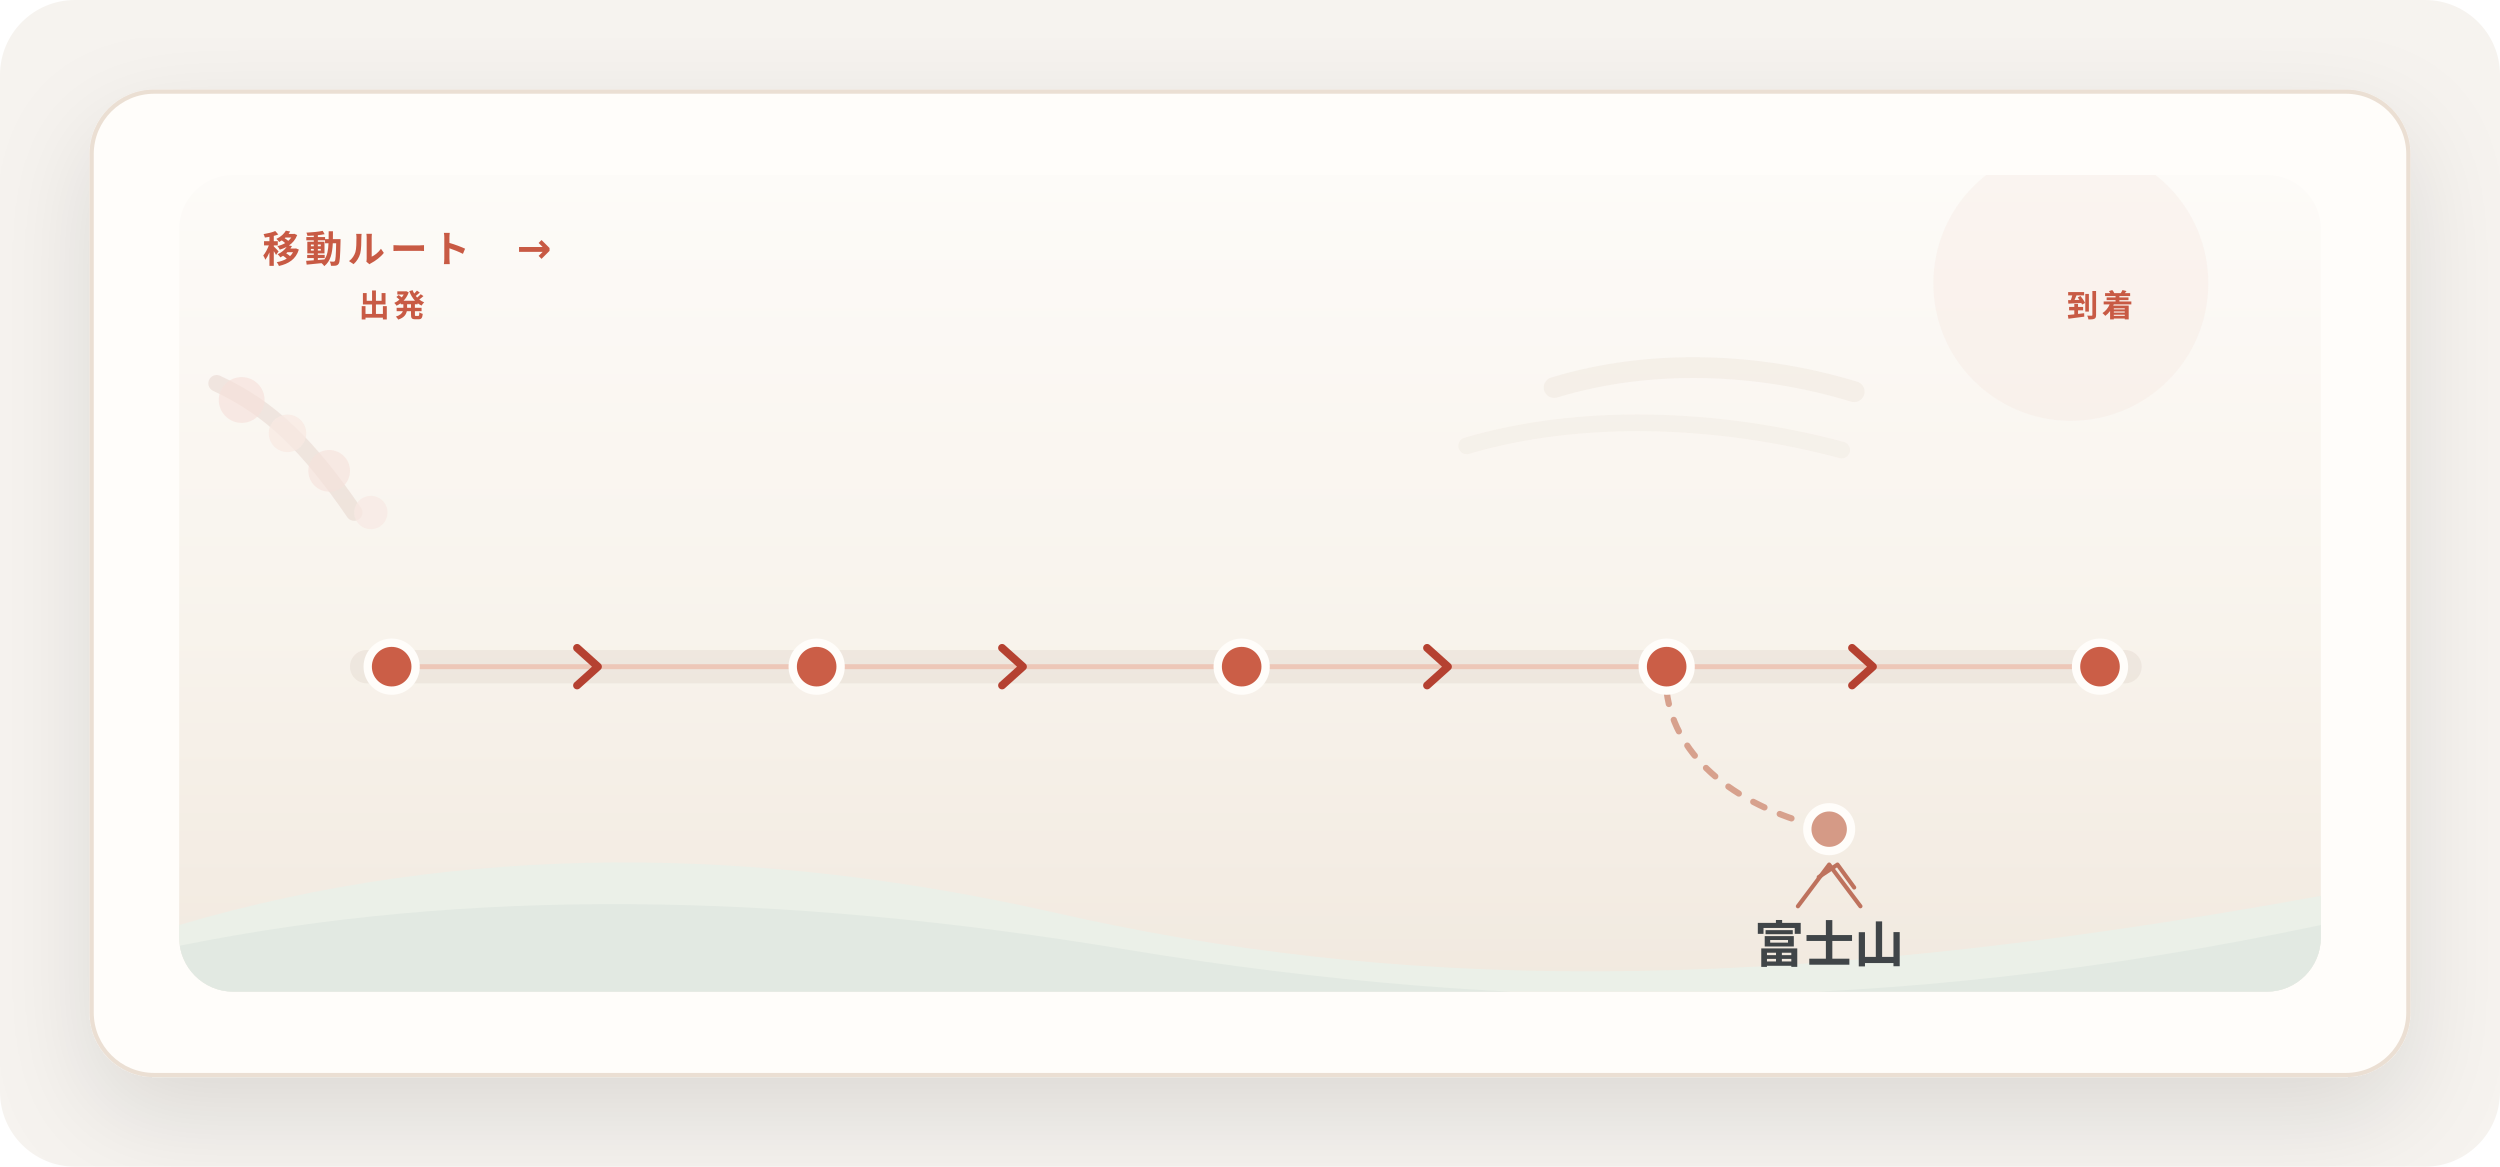
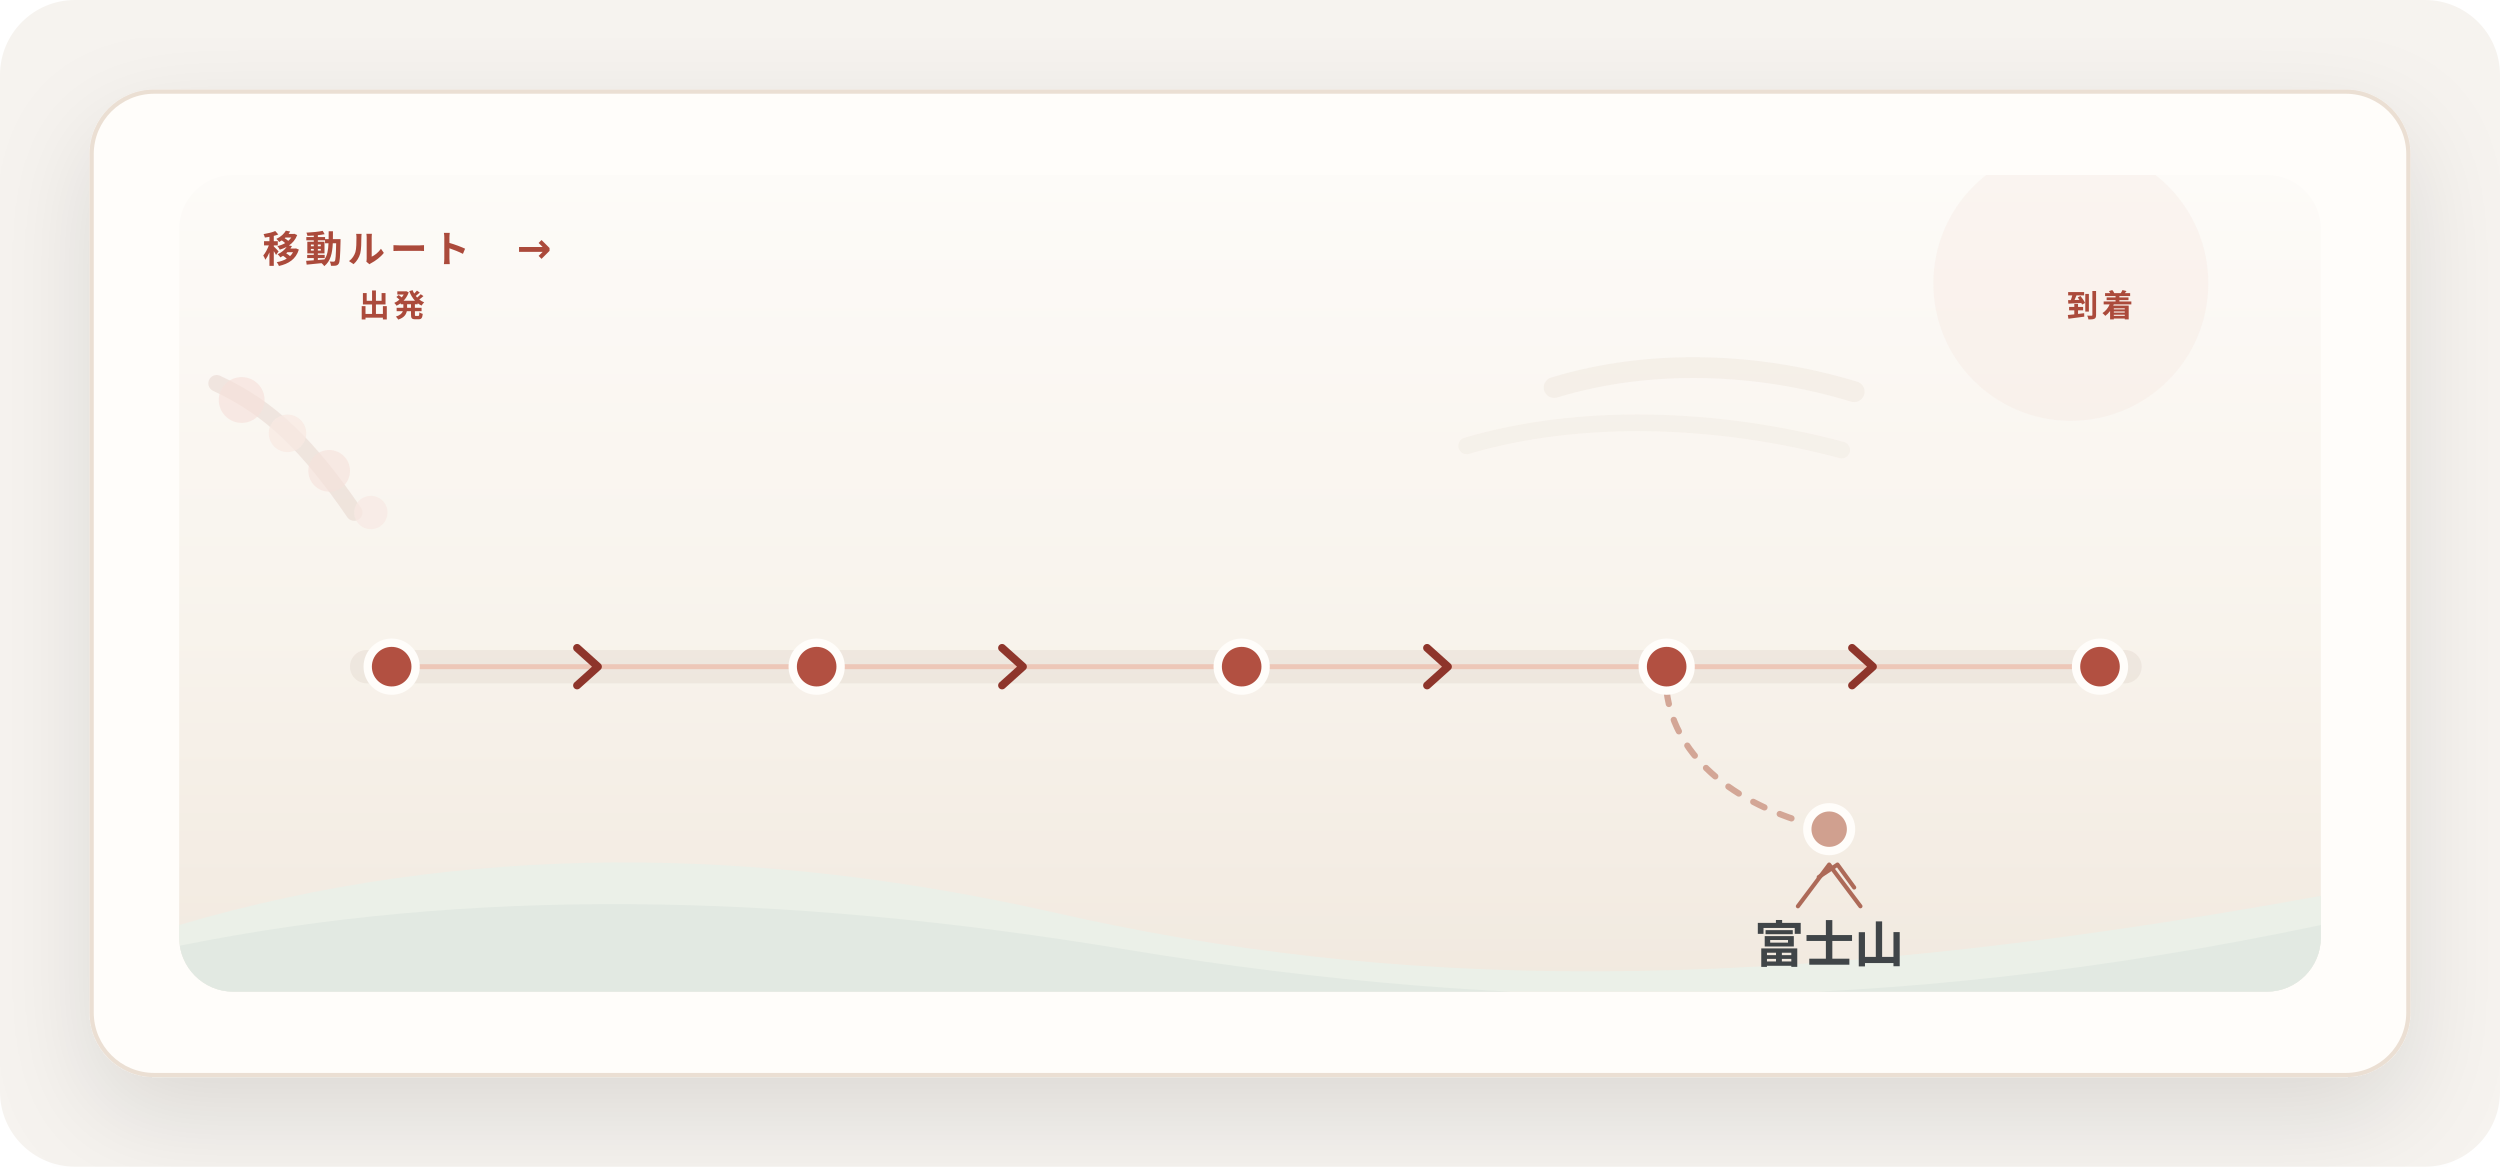
<svg xmlns="http://www.w3.org/2000/svg" viewBox="0 0 1200 560" role="img" aria-labelledby="title desc">
  <defs>
    <filter id="panelShadow" x="-14%" y="-14%" width="128%" height="128%">
      <feDropShadow dx="0" dy="18" stdDeviation="24" flood-color="#281d18" flood-opacity="0.11" />
    </filter>
    <linearGradient id="panelSky" x1="0" y1="0" x2="0" y2="1">
      <stop offset="0%" stop-color="#fdfbf8" />
      <stop offset="56%" stop-color="#f8f3ec" />
      <stop offset="100%" stop-color="#f1e9df" />
    </linearGradient>
    <linearGradient id="trackTint" x1="0" y1="0" x2="1" y2="0">
-       <stop offset="0%" stop-color="#c85a44" />
-       <stop offset="100%" stop-color="#cf6d53" />
+       <stop offset="0%" stop-color="#ab4a3b" />
+       <stop offset="100%" stop-color="#ba5849" />
    </linearGradient>
    <clipPath id="panelClip">
      <rect x="86" y="84" width="1028" height="392" rx="26" />
    </clipPath>
    <style>
      .scene,
      .route-static,
      .tooltip,
      .fuji-group,
      .stop-label {
        pointer-events: none;
      }

      .interactive {
        cursor: pointer;
      }

      .hit-area {
        fill: transparent;
        pointer-events: all;
      }

      .node,
      .node-halo,
      .tooltip-ui,
      .branch-line,
      .fuji-node,
      .fuji-icon,
      .fuji-label {
        transition:
          opacity 180ms ease,
          fill 180ms ease,
          stroke 180ms ease,
          transform 180ms ease;
        transform-box: fill-box;
        transform-origin: center;
      }

      .node-halo {
        opacity: 0;
      }

      .tooltip-ui {
        opacity: 0;
        transform: translateY(8px);
      }

      .interactive:hover .node,
      .interactive:active .node {
-         fill: #b54131;
+         fill: #8e352b;
        transform: scale(1.12);
      }

      .interactive:hover .node-halo,
      .interactive:active .node-halo {
        opacity: 0.18;
        transform: scale(1.28);
      }

      .interactive:hover .tooltip-ui,
      .interactive:active .tooltip-ui {
        opacity: 1;
        transform: translateY(0);
      }

      .branch-cluster:hover .branch-line,
      .branch-cluster:active .branch-line {
-         stroke: #b54131;
+         stroke: #8e352b;
        opacity: 1;
      }

      .branch-cluster:hover .fuji-node,
      .branch-cluster:hover .fuji-label,
      .branch-cluster:hover .fuji-icon,
      .branch-cluster:active .fuji-node,
      .branch-cluster:active .fuji-label,
      .branch-cluster:active .fuji-icon {
-         stroke: #b54131;
-         fill: #b54131;
+         stroke: #8e352b;
+         fill: #8e352b;
      }

      .branch-cluster:hover .fuji-icon,
      .branch-cluster:hover .fuji-label,
      .branch-cluster:active .fuji-icon,
      .branch-cluster:active .fuji-label {
        transform: translateY(-2px);
      }

      .branch-cluster:hover .fuji-label,
      .branch-cluster:active .fuji-label {
-         fill: #b54131;
+         fill: #8e352b;
      }
    </style>
  </defs>
  <rect width="1200" height="560" rx="36" fill="#f6f3ef" />
  <g filter="url(#panelShadow)">
    <rect x="44" y="44" width="1112" height="472" rx="30" fill="#fffdfa" stroke="#ebdfd3" stroke-width="2" />
  </g>
  <g clip-path="url(#panelClip)" class="scene">
    <rect x="86" y="84" width="1028" height="392" rx="26" fill="url(#panelSky)" />
    <circle cx="994" cy="136" r="66" fill="#f1dcd3" opacity="0.22" />
    <path d="M86 444C222 404 364 406 506 438C664 474 840 480 1114 430V476H86Z" fill="#ebf0e8" />
    <path d="M86 454C224 426 374 428 542 456C724 486 906 488 1114 444V476H86Z" fill="#e2e9e2" />
    <path d="M104 184C130 196 148 214 170 246" fill="none" stroke="#d5b7ae" stroke-width="8" stroke-linecap="round" opacity="0.28" />
    <circle cx="116" cy="192" r="11" fill="#f6e1db" opacity="0.66" />
    <circle cx="138" cy="208" r="9" fill="#f8e9e3" opacity="0.74" />
    <circle cx="158" cy="226" r="10" fill="#f6e1db" opacity="0.64" />
    <circle cx="178" cy="246" r="8" fill="#f8e9e3" opacity="0.72" />
    <path d="M746 186C792 172 844 174 890 188" fill="none" stroke="#ebe1d6" stroke-width="10" stroke-linecap="round" opacity="0.36" />
    <path d="M704 214C758 198 824 200 884 216" fill="none" stroke="#ebe1d6" stroke-width="8" stroke-linecap="round" opacity="0.28" />
  </g>
  <g class="route-static" font-family="'Hiragino Sans', 'Yu Gothic', sans-serif">
-     <text x="126" y="126" fill="#c85a44" font-size="18" font-weight="700" letter-spacing="2.4">移動ルート</text>
-     <text x="248" y="126" fill="#c85a44" font-size="20" font-weight="700">→</text>
-     <text x="188" y="152" text-anchor="middle" fill="#c85a44" font-size="15" font-weight="700" letter-spacing="1.8">出発</text>
-     <text x="1008" y="152" text-anchor="middle" fill="#c85a44" font-size="15" font-weight="700" letter-spacing="1.8">到着</text>
+     <text x="126" y="126" fill="#ab4a3b" font-size="18" font-weight="700" letter-spacing="2.4">移動ルート</text>
+     <text x="248" y="126" fill="#ab4a3b" font-size="20" font-weight="700">→</text>
+     <text x="188" y="152" text-anchor="middle" fill="#ab4a3b" font-size="15" font-weight="700" letter-spacing="1.8">出発</text>
+     <text x="1008" y="152" text-anchor="middle" fill="#ab4a3b" font-size="15" font-weight="700" letter-spacing="1.8">到着</text>
  </g>
  <g class="route-static" fill="none" stroke-linecap="round" stroke-linejoin="round">
    <path d="M176 320H1020" stroke="#b79d90" stroke-width="16" opacity="0.14" />
    <path d="M176 320H1020" stroke="url(#trackTint)" stroke-width="8" />
    <path d="M176 320H1020" stroke="#eb9a84" stroke-width="2.4" opacity="0.42" />
-     <path d="M277 311L287 320L277 329" stroke="#b54131" stroke-width="3.8" />
-     <path d="M481 311L491 320L481 329" stroke="#b54131" stroke-width="3.8" />
-     <path d="M685 311L695 320L685 329" stroke="#b54131" stroke-width="3.8" />
-     <path d="M889 311L899 320L889 329" stroke="#b54131" stroke-width="3.8" />
+     <path d="M277 311L287 320L277 329" stroke="#8e352b" stroke-width="3.8" />
+     <path d="M481 311L491 320L481 329" stroke="#8e352b" stroke-width="3.8" />
+     <path d="M685 311L695 320L685 329" stroke="#8e352b" stroke-width="3.8" />
+     <path d="M889 311L899 320L889 329" stroke="#8e352b" stroke-width="3.8" />
  </g>
  <g class="interactive" transform="translate(188 320)">
    <circle class="hit-area" r="38" />
    <g transform="translate(-48 -96)">
      <g class="tooltip-ui tooltip">
        <rect x="0" y="0" width="96" height="42" rx="18" fill="#fff8f3" stroke="#e2c6b8" stroke-width="1.4" />
        <path d="M42 42L48 50L54 42Z" fill="#fff8f3" stroke="#e2c6b8" stroke-width="1.4" stroke-linejoin="round" />
        <text x="48" y="26" text-anchor="middle" fill="#2b2f31" font-family="'Hiragino Sans', 'Yu Gothic', sans-serif" font-size="16" font-weight="600">大阪</text>
      </g>
    </g>
-     <circle class="node-halo" r="22" fill="#c85a44" />
-     <circle class="node" r="11.5" fill="#cb5e47" stroke="#fffdfa" stroke-width="4" />
+     <circle class="node-halo" r="22" fill="#ab4a3b" />
+     <circle class="node" r="11.5" fill="#b25041" stroke="#fffdfa" stroke-width="4" />
  </g>
  <g class="interactive" transform="translate(392 320)">
    <circle class="hit-area" r="38" />
    <g transform="translate(-48 -96)">
      <g class="tooltip-ui tooltip">
        <rect x="0" y="0" width="96" height="42" rx="18" fill="#fff8f3" stroke="#e2c6b8" stroke-width="1.4" />
        <path d="M42 42L48 50L54 42Z" fill="#fff8f3" stroke="#e2c6b8" stroke-width="1.4" stroke-linejoin="round" />
        <text x="48" y="26" text-anchor="middle" fill="#2b2f31" font-family="'Hiragino Sans', 'Yu Gothic', sans-serif" font-size="16" font-weight="600">京都</text>
      </g>
    </g>
-     <circle class="node-halo" r="22" fill="#c85a44" />
-     <circle class="node" r="11.5" fill="#cb5e47" stroke="#fffdfa" stroke-width="4" />
+     <circle class="node-halo" r="22" fill="#ab4a3b" />
+     <circle class="node" r="11.5" fill="#b25041" stroke="#fffdfa" stroke-width="4" />
  </g>
  <g class="interactive" transform="translate(596 320)">
    <circle class="hit-area" r="38" />
    <g transform="translate(-58 -96)">
      <g class="tooltip-ui tooltip">
        <rect x="0" y="0" width="116" height="42" rx="18" fill="#fff8f3" stroke="#e2c6b8" stroke-width="1.4" />
        <path d="M52 42L58 50L64 42Z" fill="#fff8f3" stroke="#e2c6b8" stroke-width="1.4" stroke-linejoin="round" />
        <text x="58" y="26" text-anchor="middle" fill="#2b2f31" font-family="'Hiragino Sans', 'Yu Gothic', sans-serif" font-size="16" font-weight="600">小田原</text>
      </g>
    </g>
-     <circle class="node-halo" r="22" fill="#c85a44" />
-     <circle class="node" r="11.5" fill="#cb5e47" stroke="#fffdfa" stroke-width="4" />
+     <circle class="node-halo" r="22" fill="#ab4a3b" />
+     <circle class="node" r="11.5" fill="#b25041" stroke="#fffdfa" stroke-width="4" />
  </g>
  <g class="branch-cluster">
-     <path class="branch-line" d="M800 332C804 364 834 388 878 398" fill="none" stroke="#d59a86" stroke-width="3" stroke-dasharray="6 8" stroke-linecap="round" stroke-linejoin="round" opacity="0.92" />
+     <path class="branch-line" d="M800 332C804 364 834 388 878 398" fill="none" stroke="#d0a08f" stroke-width="3" stroke-dasharray="6 8" stroke-linecap="round" stroke-linejoin="round" opacity="0.92" />
    <g class="interactive" transform="translate(800 320)">
      <circle class="hit-area" r="40" />
      <g transform="translate(-48 -96)">
        <g class="tooltip-ui tooltip">
          <rect x="0" y="0" width="96" height="42" rx="18" fill="#fff8f3" stroke="#e2c6b8" stroke-width="1.4" />
          <path d="M42 42L48 50L54 42Z" fill="#fff8f3" stroke="#e2c6b8" stroke-width="1.4" stroke-linejoin="round" />
          <text x="48" y="26" text-anchor="middle" fill="#2b2f31" font-family="'Hiragino Sans', 'Yu Gothic', sans-serif" font-size="16" font-weight="600">箱根</text>
        </g>
      </g>
-       <circle class="node-halo" r="22" fill="#c85a44" />
-       <circle class="node" r="11.5" fill="#cb5e47" stroke="#fffdfa" stroke-width="4" />
+       <circle class="node-halo" r="22" fill="#ab4a3b" />
+       <circle class="node" r="11.5" fill="#b25041" stroke="#fffdfa" stroke-width="4" />
    </g>
    <g class="interactive fuji-group" transform="translate(878 398)">
      <circle class="hit-area" r="38" />
-       <circle class="node-halo" r="20" fill="#d59a86" />
-       <circle class="fuji-node" r="10.5" fill="#d59a86" stroke="#fffdfa" stroke-width="4" />
-       <g class="fuji-icon" fill="none" stroke="#be725d" stroke-width="2" stroke-linecap="round" stroke-linejoin="round" transform="translate(0 26)">
+       <circle class="node-halo" r="20" fill="#d0a08f" />
+       <circle class="fuji-node" r="10.5" fill="#d0a08f" stroke="#fffdfa" stroke-width="4" />
+       <g class="fuji-icon" fill="none" stroke="#ad6a58" stroke-width="2" stroke-linecap="round" stroke-linejoin="round" transform="translate(0 26)">
        <path d="M-15 11L0 -9L15 11" />
        <path d="M-5 -3L4 -9L12 2" />
      </g>
      <text class="fuji-label" x="0" y="64" text-anchor="middle" fill="#404548" font-family="'Hiragino Sans', 'Yu Gothic', sans-serif" font-size="24" font-weight="600">富士山</text>
    </g>
  </g>
  <g class="interactive" transform="translate(1008 320)">
    <circle class="hit-area" r="38" />
    <g transform="translate(-48 -96)">
      <g class="tooltip-ui tooltip">
        <rect x="0" y="0" width="96" height="42" rx="18" fill="#fff8f3" stroke="#e2c6b8" stroke-width="1.4" />
        <path d="M42 42L48 50L54 42Z" fill="#fff8f3" stroke="#e2c6b8" stroke-width="1.4" stroke-linejoin="round" />
        <text x="48" y="26" text-anchor="middle" fill="#2b2f31" font-family="'Hiragino Sans', 'Yu Gothic', sans-serif" font-size="16" font-weight="600">東京</text>
      </g>
    </g>
-     <circle class="node-halo" r="22" fill="#c85a44" />
-     <circle class="node" r="11.5" fill="#cb5e47" stroke="#fffdfa" stroke-width="4" />
+     <circle class="node-halo" r="22" fill="#ab4a3b" />
+     <circle class="node" r="11.5" fill="#b25041" stroke="#fffdfa" stroke-width="4" />
  </g>
</svg>
